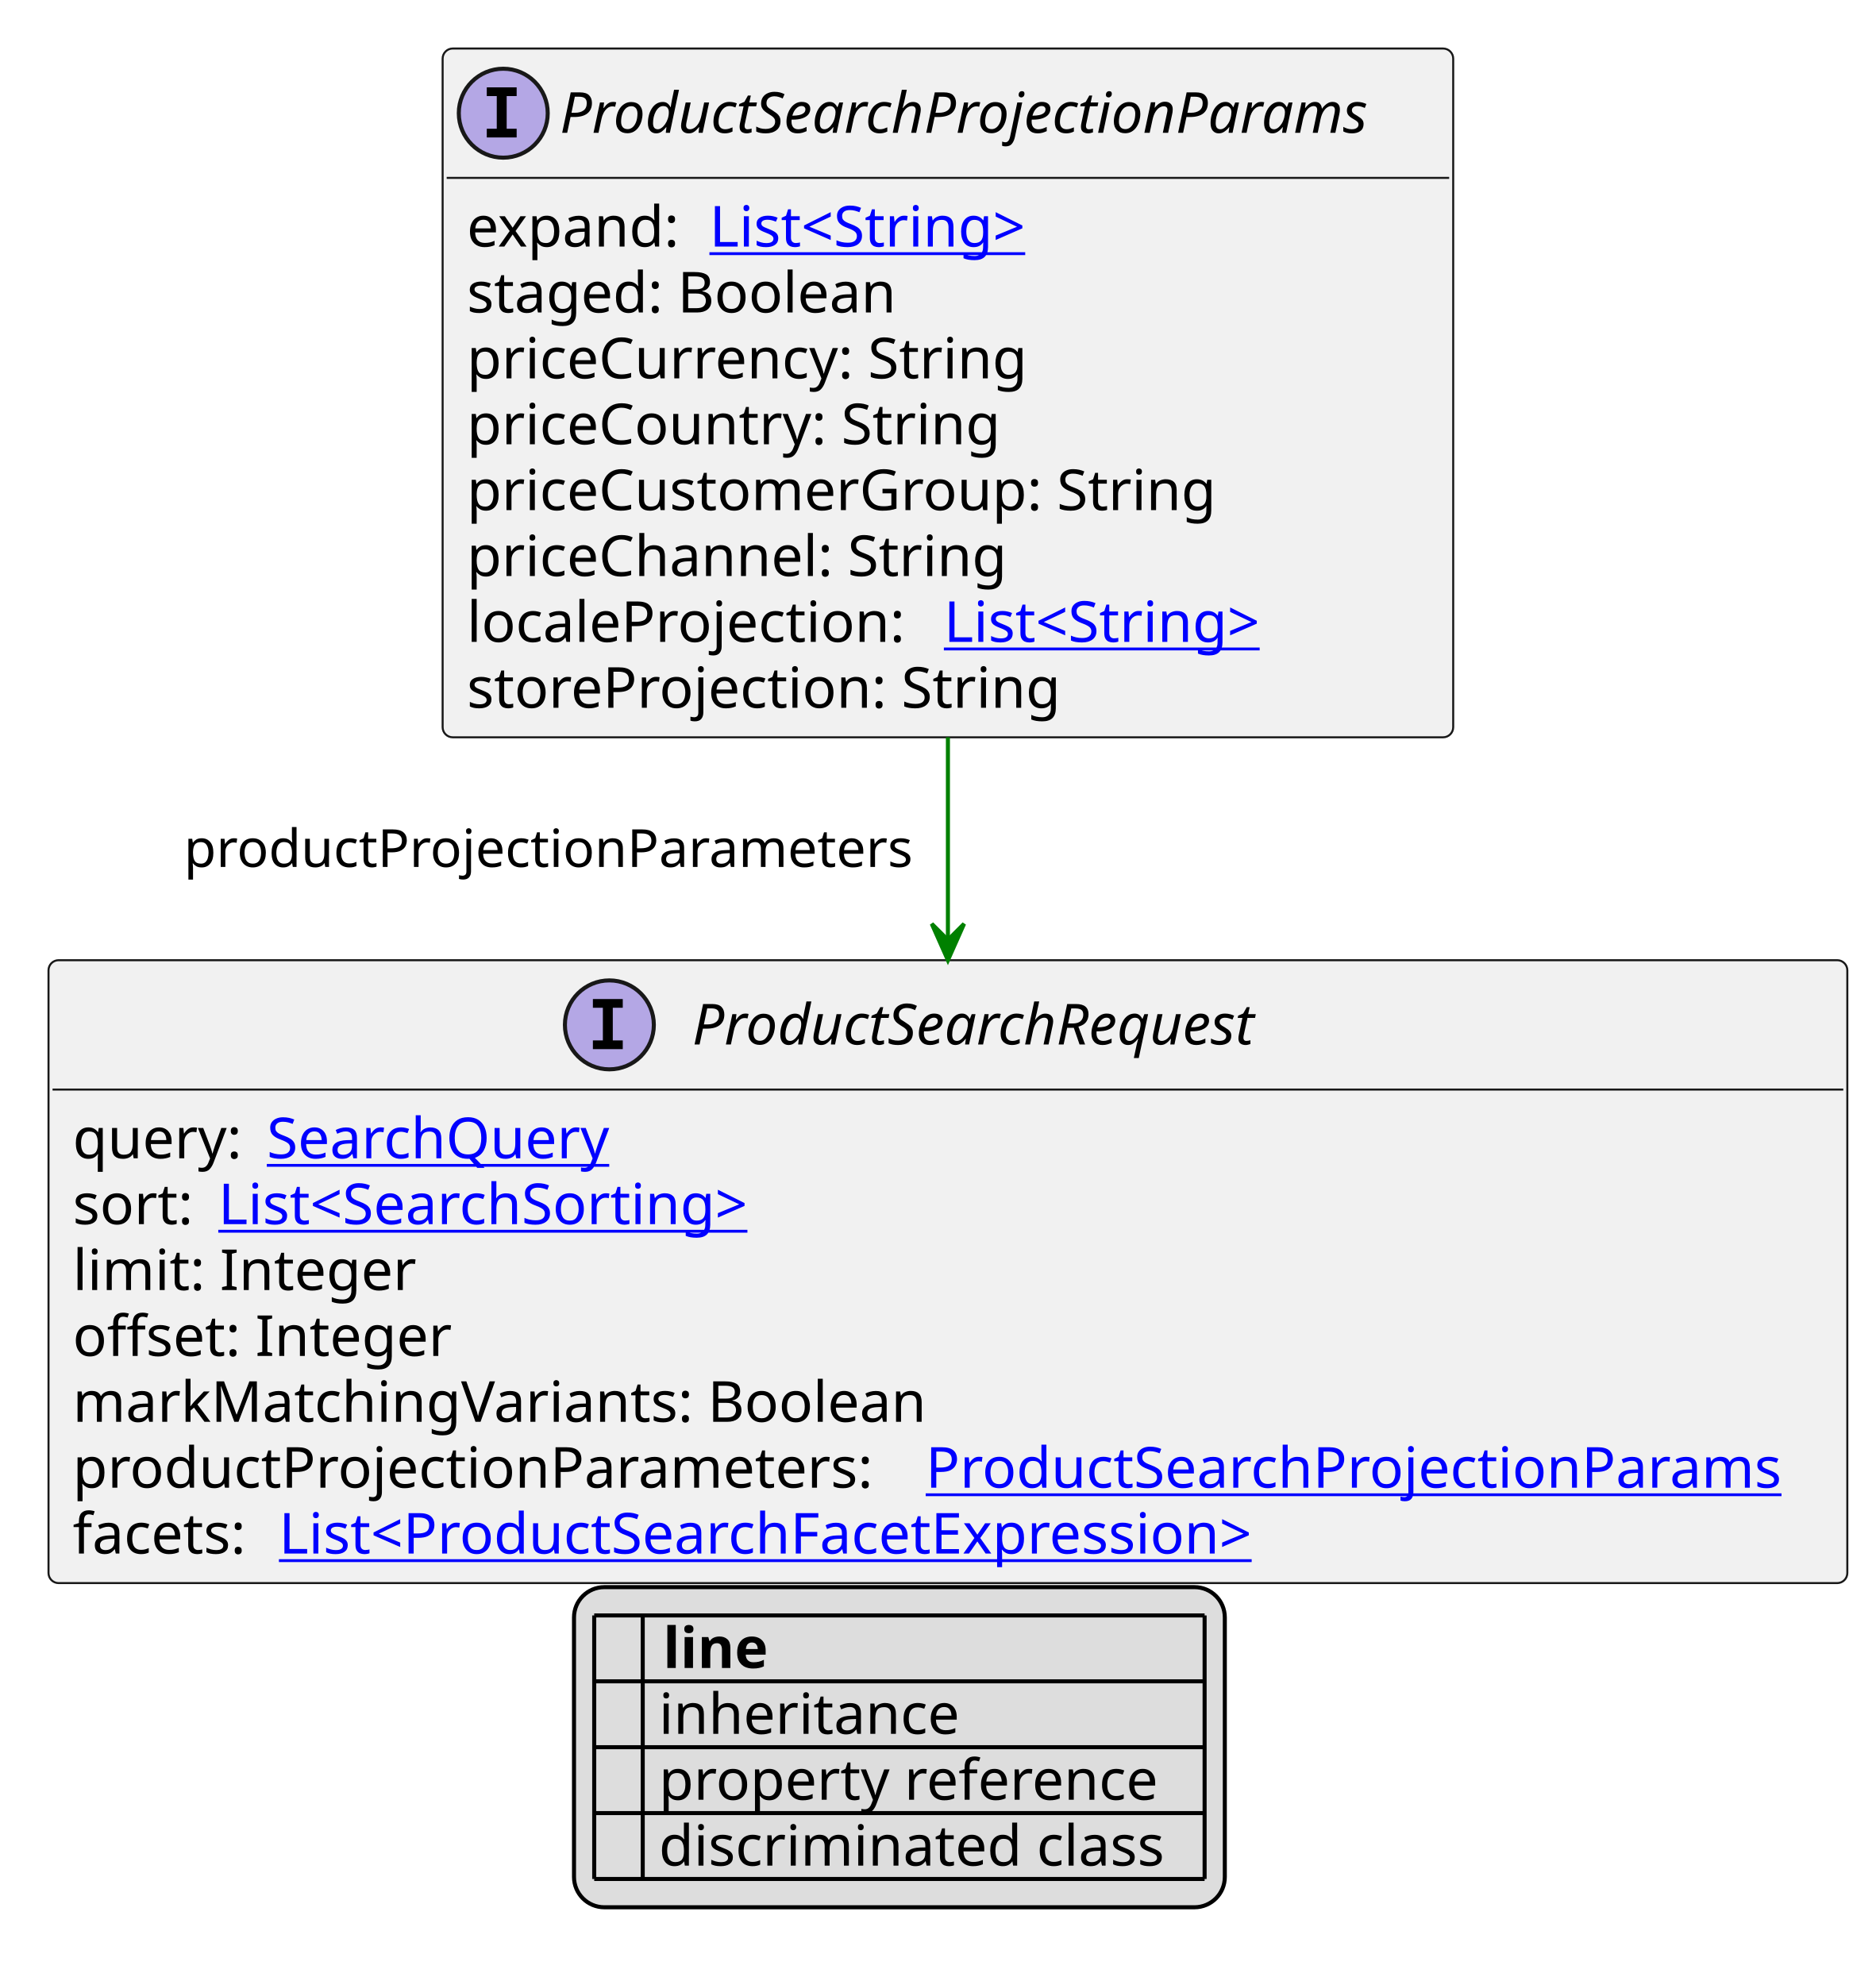
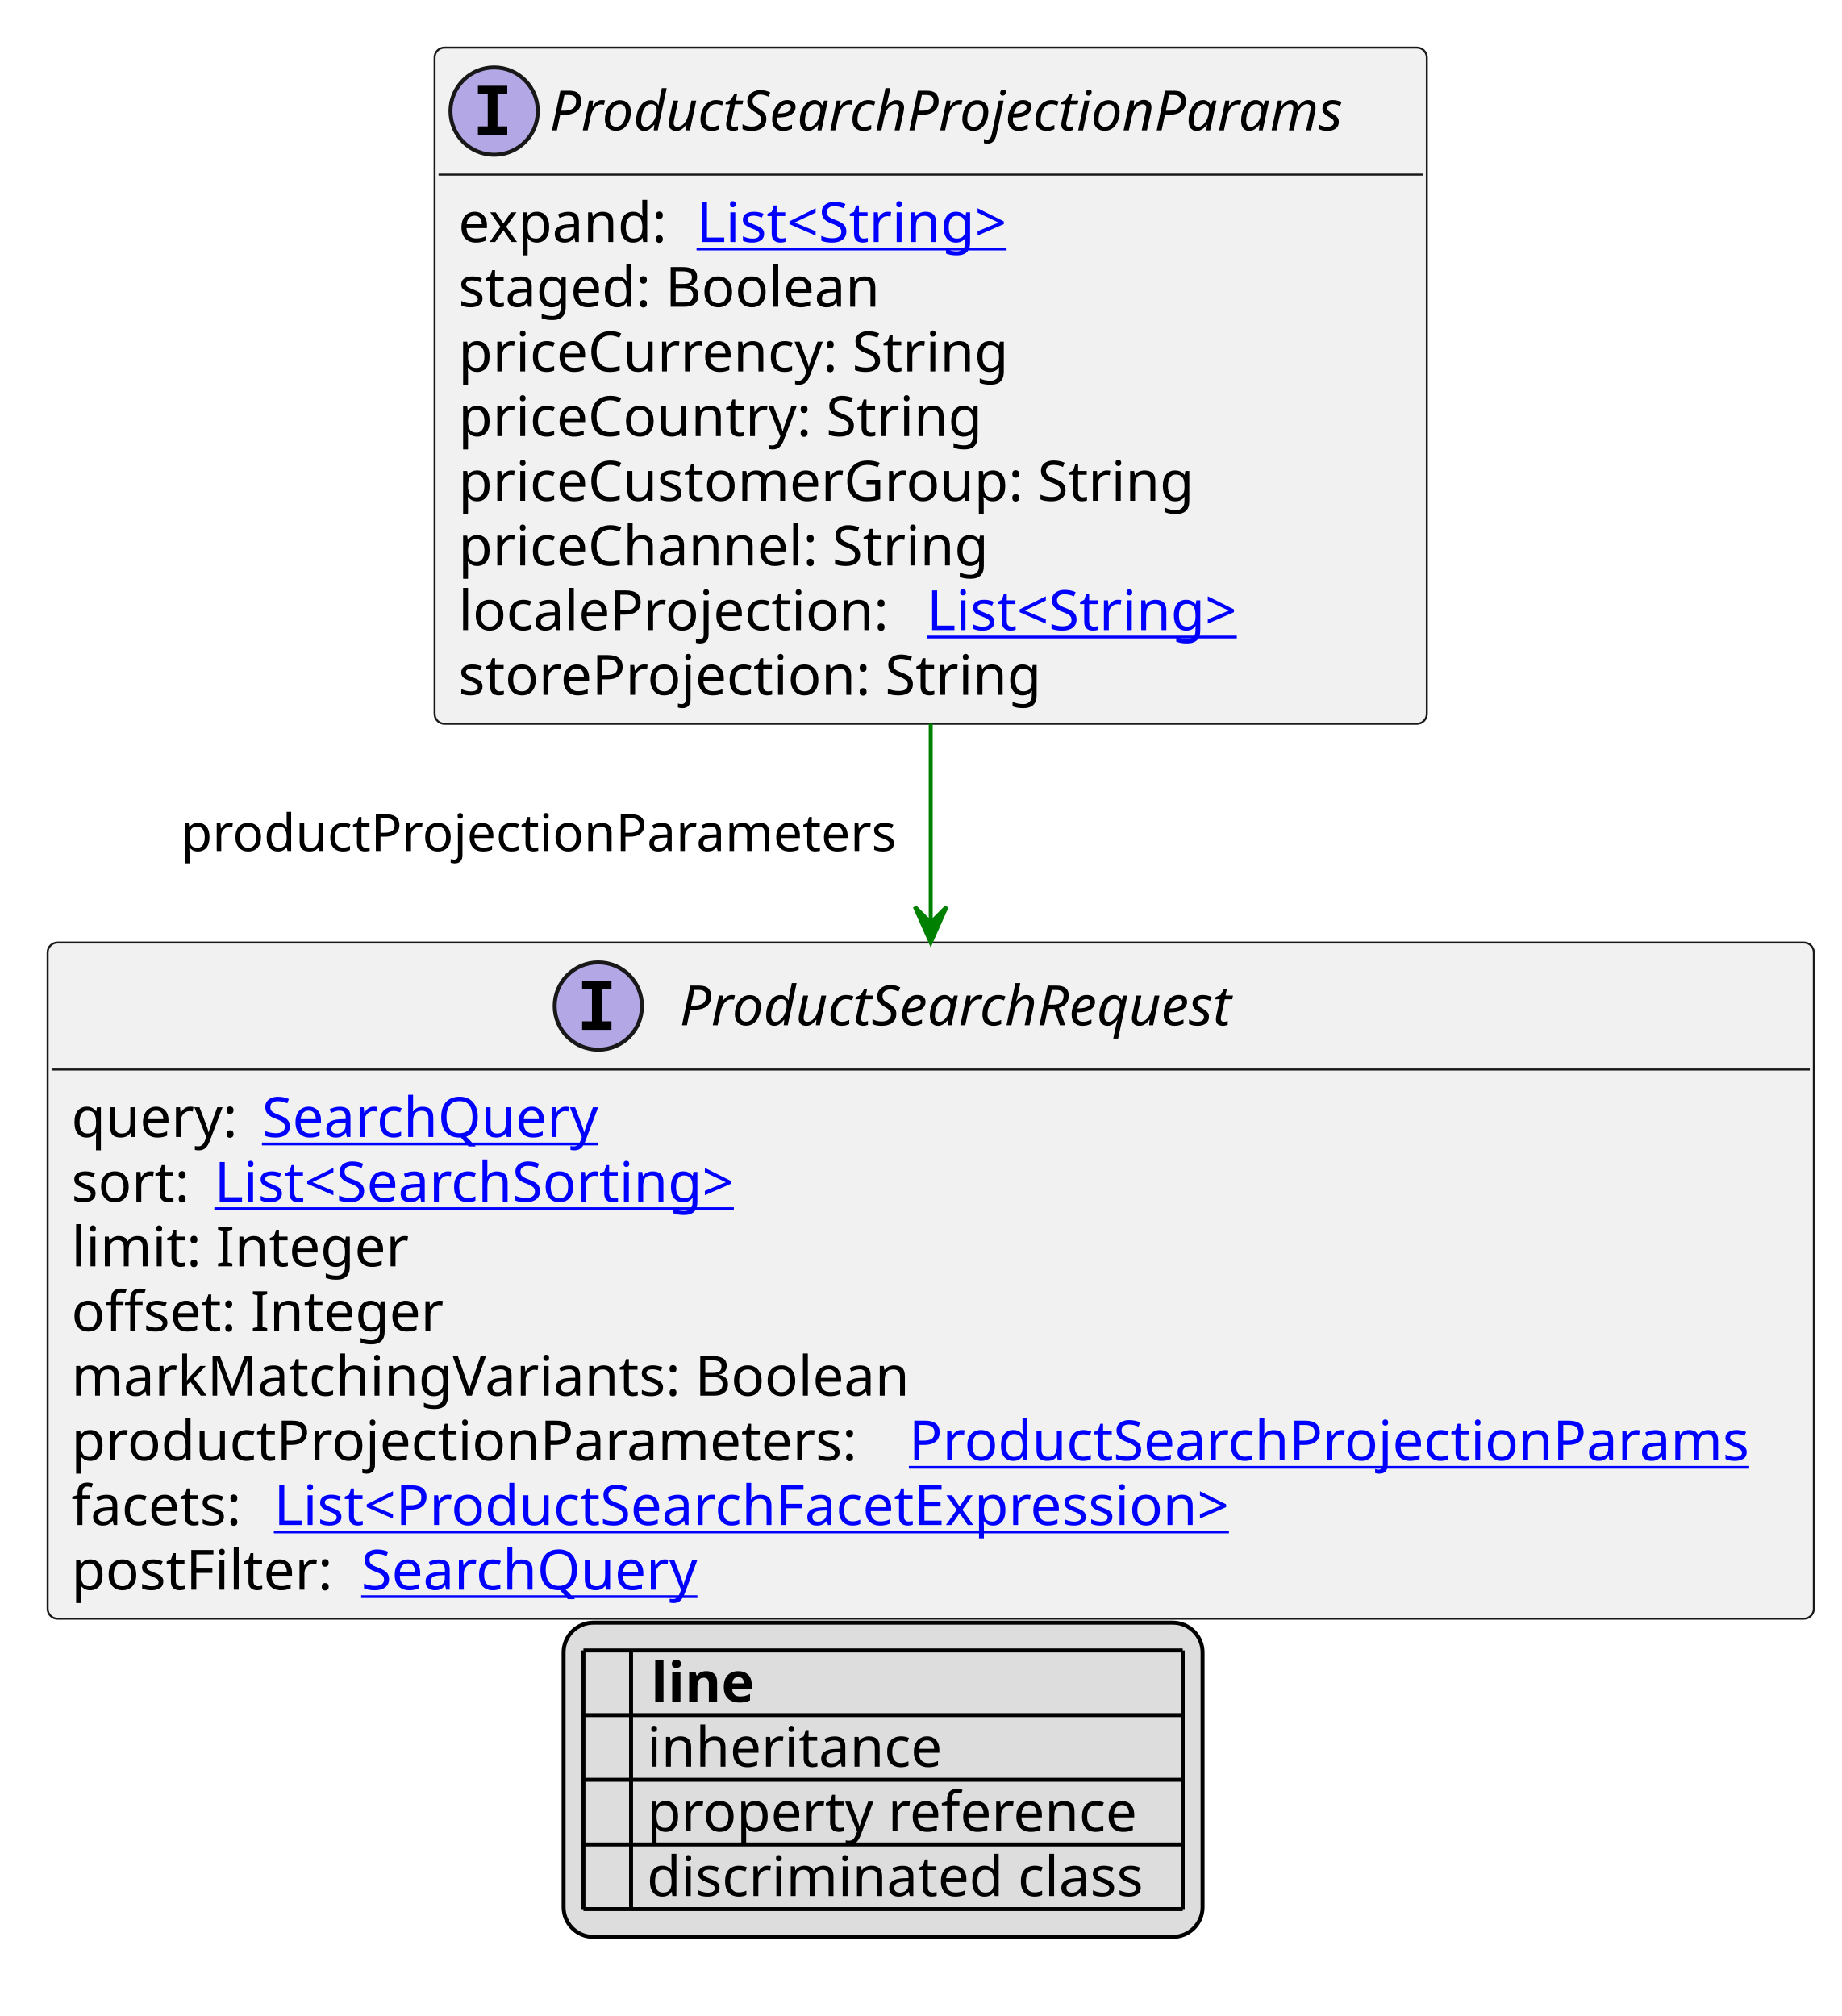
- <svg xmlns="http://www.w3.org/2000/svg" xmlns:xlink="http://www.w3.org/1999/xlink" contentStyleType="text/css" height="491px" preserveAspectRatio="none" style="width:464px;height:491px;background:#FFFFFF;" version="1.1" viewBox="0 0 464 491" width="464px" zoomAndPan="magnify">
+ <svg xmlns="http://www.w3.org/2000/svg" xmlns:xlink="http://www.w3.org/1999/xlink" contentStyleType="text/css" height="508px" preserveAspectRatio="none" style="width:464px;height:508px;background:#FFFFFF;" version="1.1" viewBox="0 0 464 508" width="464px" zoomAndPan="magnify">
  <defs>
-     <filter height="1" id="bve3gntyt76sh0" width="1" x="0" y="0">
+     <filter height="1" id="bs5fhzd4y6sj40" width="1" x="0" y="0">
      <feFlood flood-color="#000000" result="flood" />
      <feComposite in="SourceGraphic" in2="flood" operator="over" />
    </filter>
-     <filter height="1" id="bve3gntyt76sh1" width="1" x="0" y="0">
+     <filter height="1" id="bs5fhzd4y6sj41" width="1" x="0" y="0">
      <feFlood flood-color="#008000" result="flood" />
      <feComposite in="SourceGraphic" in2="flood" operator="over" />
    </filter>
-     <filter height="1" id="bve3gntyt76sh2" width="1" x="0" y="0">
+     <filter height="1" id="bs5fhzd4y6sj42" width="1" x="0" y="0">
      <feFlood flood-color="#0000FF" result="flood" />
      <feComposite in="SourceGraphic" in2="flood" operator="over" />
    </filter>
  </defs>
  <g>
    <a href="ProductSearchProjectionParams.svg" target="_top" title="ProductSearchProjectionParams.svg" xlink:actuate="onRequest" xlink:href="ProductSearchProjectionParams.svg" xlink:show="new" xlink:title="ProductSearchProjectionParams.svg" xlink:type="simple">
      <g id="elem_ProductSearchProjectionParams">
        <rect codeLine="10" fill="#F1F1F1" height="170.375" id="ProductSearchProjectionParams" rx="2.5" ry="2.5" style="stroke:#181818;stroke-width:0.5;" width="250" x="109.5" y="12" />
        <ellipse cx="124.5" cy="28" fill="#B4A7E5" rx="11" ry="11" style="stroke:#181818;stroke-width:1.0;" />
        <path d="M120.422,23.766 L120.422,21.609 L127.812,21.609 L127.812,23.766 L125.344,23.766 L125.344,31.844 L127.812,31.844 L127.812,34 L120.422,34 L120.422,31.844 L122.891,31.844 L122.891,23.766 L120.422,23.766 Z " fill="#000000" />
        <text fill="#000000" font-family="sans-serif" font-size="14" font-style="italic" lengthAdjust="spacing" textLength="218" x="138.5" y="32.847">ProductSearchProjectionParams</text>
        <line style="stroke:#181818;stroke-width:0.5;" x1="110.5" x2="358.5" y1="44" y2="44" />
        <text fill="#000000" font-family="sans-serif" font-size="14" lengthAdjust="spacing" textLength="56" x="115.5" y="60.995">expand:</text>
        <a href="String.svg" target="_top" title="String.svg" xlink:actuate="onRequest" xlink:href="String.svg" xlink:show="new" xlink:title="String.svg" xlink:type="simple">
          <text fill="#0000FF" font-family="sans-serif" font-size="14" lengthAdjust="spacing" text-decoration="underline" textLength="87" x="175.5" y="60.995">List&lt;String&gt;</text>
        </a>
        <text fill="#000000" font-family="sans-serif" font-size="14" lengthAdjust="spacing" textLength="114" x="115.5" y="77.292">staged: Boolean</text>
        <text fill="#000000" font-family="sans-serif" font-size="14" lengthAdjust="spacing" textLength="145" x="115.5" y="93.589">priceCurrency: String</text>
        <text fill="#000000" font-family="sans-serif" font-size="14" lengthAdjust="spacing" textLength="137" x="115.5" y="109.886">priceCountry: String</text>
        <text fill="#000000" font-family="sans-serif" font-size="14" lengthAdjust="spacing" textLength="194" x="115.5" y="126.183">priceCustomerGroup: String</text>
        <text fill="#000000" font-family="sans-serif" font-size="14" lengthAdjust="spacing" textLength="140" x="115.5" y="142.48">priceChannel: String</text>
        <text fill="#000000" font-family="sans-serif" font-size="14" lengthAdjust="spacing" textLength="114" x="115.5" y="158.776">localeProjection:</text>
        <a href="String.svg" target="_top" title="String.svg" xlink:actuate="onRequest" xlink:href="String.svg" xlink:show="new" xlink:title="String.svg" xlink:type="simple">
          <text fill="#0000FF" font-family="sans-serif" font-size="14" lengthAdjust="spacing" text-decoration="underline" textLength="87" x="233.5" y="158.776">List&lt;String&gt;</text>
        </a>
        <text fill="#000000" font-family="sans-serif" font-size="14" lengthAdjust="spacing" textLength="154" x="115.5" y="175.073">storeProjection: String</text>
      </g>
    </a>
    <a href="ProductSearchRequest.svg" target="_top" title="ProductSearchRequest.svg" xlink:actuate="onRequest" xlink:href="ProductSearchRequest.svg" xlink:show="new" xlink:title="ProductSearchRequest.svg" xlink:type="simple">
      <g id="elem_ProductSearchRequest">
-         <rect codeLine="23" fill="#F1F1F1" height="154.078" id="ProductSearchRequest" rx="2.5" ry="2.5" style="stroke:#181818;stroke-width:0.5;" width="445" x="12" y="237.508" />
+         <rect codeLine="23" fill="#F1F1F1" height="170.375" id="ProductSearchRequest" rx="2.5" ry="2.5" style="stroke:#181818;stroke-width:0.5;" width="445" x="12" y="237.508" />
        <ellipse cx="150.75" cy="253.508" fill="#B4A7E5" rx="11" ry="11" style="stroke:#181818;stroke-width:1.0;" />
        <path d="M146.672,249.273 L146.672,247.117 L154.062,247.117 L154.062,249.273 L151.594,249.273 L151.594,257.352 L154.062,257.352 L154.062,259.508 L146.672,259.508 L146.672,257.352 L149.141,257.352 L149.141,249.273 L146.672,249.273 Z " fill="#000000" />
        <text fill="#000000" font-family="sans-serif" font-size="14" font-style="italic" lengthAdjust="spacing" textLength="159" x="171.25" y="258.354">ProductSearchRequest</text>
        <line style="stroke:#181818;stroke-width:0.5;" x1="13" x2="456" y1="269.508" y2="269.508" />
        <text fill="#000000" font-family="sans-serif" font-size="14" lengthAdjust="spacing" textLength="44" x="18" y="286.503">query:</text>
        <a href="SearchQuery.svg" target="_top" title="SearchQuery.svg" xlink:actuate="onRequest" xlink:href="SearchQuery.svg" xlink:show="new" xlink:title="SearchQuery.svg" xlink:type="simple">
          <text fill="#0000FF" font-family="sans-serif" font-size="14" lengthAdjust="spacing" text-decoration="underline" textLength="89" x="66" y="286.503">SearchQuery</text>
        </a>
        <text fill="#000000" font-family="sans-serif" font-size="14" lengthAdjust="spacing" textLength="32" x="18" y="302.8">sort:</text>
        <a href="SearchSorting.svg" target="_top" title="SearchSorting.svg" xlink:actuate="onRequest" xlink:href="SearchSorting.svg" xlink:show="new" xlink:title="SearchSorting.svg" xlink:type="simple">
          <text fill="#0000FF" font-family="sans-serif" font-size="14" lengthAdjust="spacing" text-decoration="underline" textLength="144" x="54" y="302.8">List&lt;SearchSorting&gt;</text>
        </a>
        <text fill="#000000" font-family="sans-serif" font-size="14" lengthAdjust="spacing" textLength="85" x="18" y="319.097">limit: Integer</text>
        <text fill="#000000" font-family="sans-serif" font-size="14" lengthAdjust="spacing" textLength="97" x="18" y="335.394">offset: Integer</text>
        <text fill="#000000" font-family="sans-serif" font-size="14" lengthAdjust="spacing" textLength="218" x="18" y="351.69">markMatchingVariants: Boolean</text>
        <text fill="#000000" font-family="sans-serif" font-size="14" lengthAdjust="spacing" textLength="207" x="18" y="367.987">productProjectionParameters:</text>
        <a href="ProductSearchProjectionParams.svg" target="_top" title="ProductSearchProjectionParams.svg" xlink:actuate="onRequest" xlink:href="ProductSearchProjectionParams.svg" xlink:show="new" xlink:title="ProductSearchProjectionParams.svg" xlink:type="simple">
          <text fill="#0000FF" font-family="sans-serif" font-size="14" lengthAdjust="spacing" text-decoration="underline" textLength="222" x="229" y="367.987">ProductSearchProjectionParams</text>
        </a>
        <text fill="#000000" font-family="sans-serif" font-size="14" lengthAdjust="spacing" textLength="47" x="18" y="384.284">facets:</text>
        <a href="ProductSearchFacetExpression.svg" target="_top" title="ProductSearchFacetExpression.svg" xlink:actuate="onRequest" xlink:href="ProductSearchFacetExpression.svg" xlink:show="new" xlink:title="ProductSearchFacetExpression.svg" xlink:type="simple">
          <text fill="#0000FF" font-family="sans-serif" font-size="14" lengthAdjust="spacing" text-decoration="underline" textLength="263" x="69" y="384.284">List&lt;ProductSearchFacetExpression&gt;</text>
        </a>
+         <text fill="#000000" font-family="sans-serif" font-size="14" lengthAdjust="spacing" textLength="69" x="18" y="400.581">postFilter:</text>
+         <a href="SearchQuery.svg" target="_top" title="SearchQuery.svg" xlink:actuate="onRequest" xlink:href="SearchQuery.svg" xlink:show="new" xlink:title="SearchQuery.svg" xlink:type="simple">
+           <text fill="#0000FF" font-family="sans-serif" font-size="14" lengthAdjust="spacing" text-decoration="underline" textLength="89" x="91" y="400.581">SearchQuery</text>
+         </a>
      </g>
    </a>
    <line style="stroke:#008000;stroke-width:1.0;" x1="234.5" x2="234.5" y1="182.375" y2="237.508" />
    <polygon fill="#008000" points="234.5,237.508,238.5,228.508,234.5,232.508,230.5,228.508,234.5,237.508" style="stroke:#008000;stroke-width:1.0;" />
    <text fill="#000000" font-family="sans-serif" font-size="13" lengthAdjust="spacing" textLength="187" x="45.5" y="214.442">productProjectionParameters</text>
-     <rect fill="#DDDDDD" height="79.188" id="_legend" rx="7.5" ry="7.5" style="stroke:#000000;stroke-width:1.0;" width="161" x="142" y="392.586" />
-     <text fill="#000000" font-family="sans-serif" font-size="14" font-weight="bold" lengthAdjust="spacing" textLength="5" x="147" y="412.581"> </text>
-     <text fill="#000000" font-family="sans-serif" font-size="14" font-weight="bold" lengthAdjust="spacing" textLength="28" x="164" y="412.581">line</text>
-     <text fill="#000000" filter="url(#bve3gntyt76sh0)" font-family="sans-serif" font-size="14" lengthAdjust="spacing" textLength="12" x="147" y="428.878">   </text>
-     <text fill="#000000" font-family="sans-serif" font-size="14" lengthAdjust="spacing" textLength="77" x="163" y="428.878">inheritance</text>
-     <text fill="#000000" filter="url(#bve3gntyt76sh1)" font-family="sans-serif" font-size="14" lengthAdjust="spacing" textLength="12" x="147" y="445.175">   </text>
-     <text fill="#000000" font-family="sans-serif" font-size="14" lengthAdjust="spacing" textLength="129" x="163" y="445.175">property reference</text>
-     <text fill="#000000" filter="url(#bve3gntyt76sh2)" font-family="sans-serif" font-size="14" lengthAdjust="spacing" textLength="12" x="147" y="461.472">   </text>
-     <text fill="#000000" font-family="sans-serif" font-size="14" lengthAdjust="spacing" textLength="131" x="163" y="461.472">discriminated class</text>
-     <line style="stroke:#000000;stroke-width:1.0;" x1="147" x2="298" y1="399.586" y2="399.586" />
+     <rect fill="#DDDDDD" height="79.188" id="_legend" rx="7.5" ry="7.5" style="stroke:#000000;stroke-width:1.0;" width="161" x="142" y="408.883" />
+     <text fill="#000000" font-family="sans-serif" font-size="14" font-weight="bold" lengthAdjust="spacing" textLength="5" x="147" y="428.878"> </text>
+     <text fill="#000000" font-family="sans-serif" font-size="14" font-weight="bold" lengthAdjust="spacing" textLength="28" x="164" y="428.878">line</text>
+     <text fill="#000000" filter="url(#bs5fhzd4y6sj40)" font-family="sans-serif" font-size="14" lengthAdjust="spacing" textLength="12" x="147" y="445.175">   </text>
+     <text fill="#000000" font-family="sans-serif" font-size="14" lengthAdjust="spacing" textLength="77" x="163" y="445.175">inheritance</text>
+     <text fill="#000000" filter="url(#bs5fhzd4y6sj41)" font-family="sans-serif" font-size="14" lengthAdjust="spacing" textLength="12" x="147" y="461.472">   </text>
+     <text fill="#000000" font-family="sans-serif" font-size="14" lengthAdjust="spacing" textLength="129" x="163" y="461.472">property reference</text>
+     <text fill="#000000" filter="url(#bs5fhzd4y6sj42)" font-family="sans-serif" font-size="14" lengthAdjust="spacing" textLength="12" x="147" y="477.769">   </text>
+     <text fill="#000000" font-family="sans-serif" font-size="14" lengthAdjust="spacing" textLength="131" x="163" y="477.769">discriminated class</text>
    <line style="stroke:#000000;stroke-width:1.0;" x1="147" x2="298" y1="415.883" y2="415.883" />
    <line style="stroke:#000000;stroke-width:1.0;" x1="147" x2="298" y1="432.18" y2="432.18" />
    <line style="stroke:#000000;stroke-width:1.0;" x1="147" x2="298" y1="448.477" y2="448.477" />
    <line style="stroke:#000000;stroke-width:1.0;" x1="147" x2="298" y1="464.773" y2="464.773" />
-     <line style="stroke:#000000;stroke-width:1.0;" x1="147" x2="147" y1="399.586" y2="464.773" />
-     <line style="stroke:#000000;stroke-width:1.0;" x1="159" x2="159" y1="399.586" y2="464.773" />
-     <line style="stroke:#000000;stroke-width:1.0;" x1="298" x2="298" y1="399.586" y2="464.773" />
+     <line style="stroke:#000000;stroke-width:1.0;" x1="147" x2="298" y1="481.07" y2="481.07" />
+     <line style="stroke:#000000;stroke-width:1.0;" x1="147" x2="147" y1="415.883" y2="481.07" />
+     <line style="stroke:#000000;stroke-width:1.0;" x1="159" x2="159" y1="415.883" y2="481.07" />
+     <line style="stroke:#000000;stroke-width:1.0;" x1="298" x2="298" y1="415.883" y2="481.07" />
  </g>
</svg>
